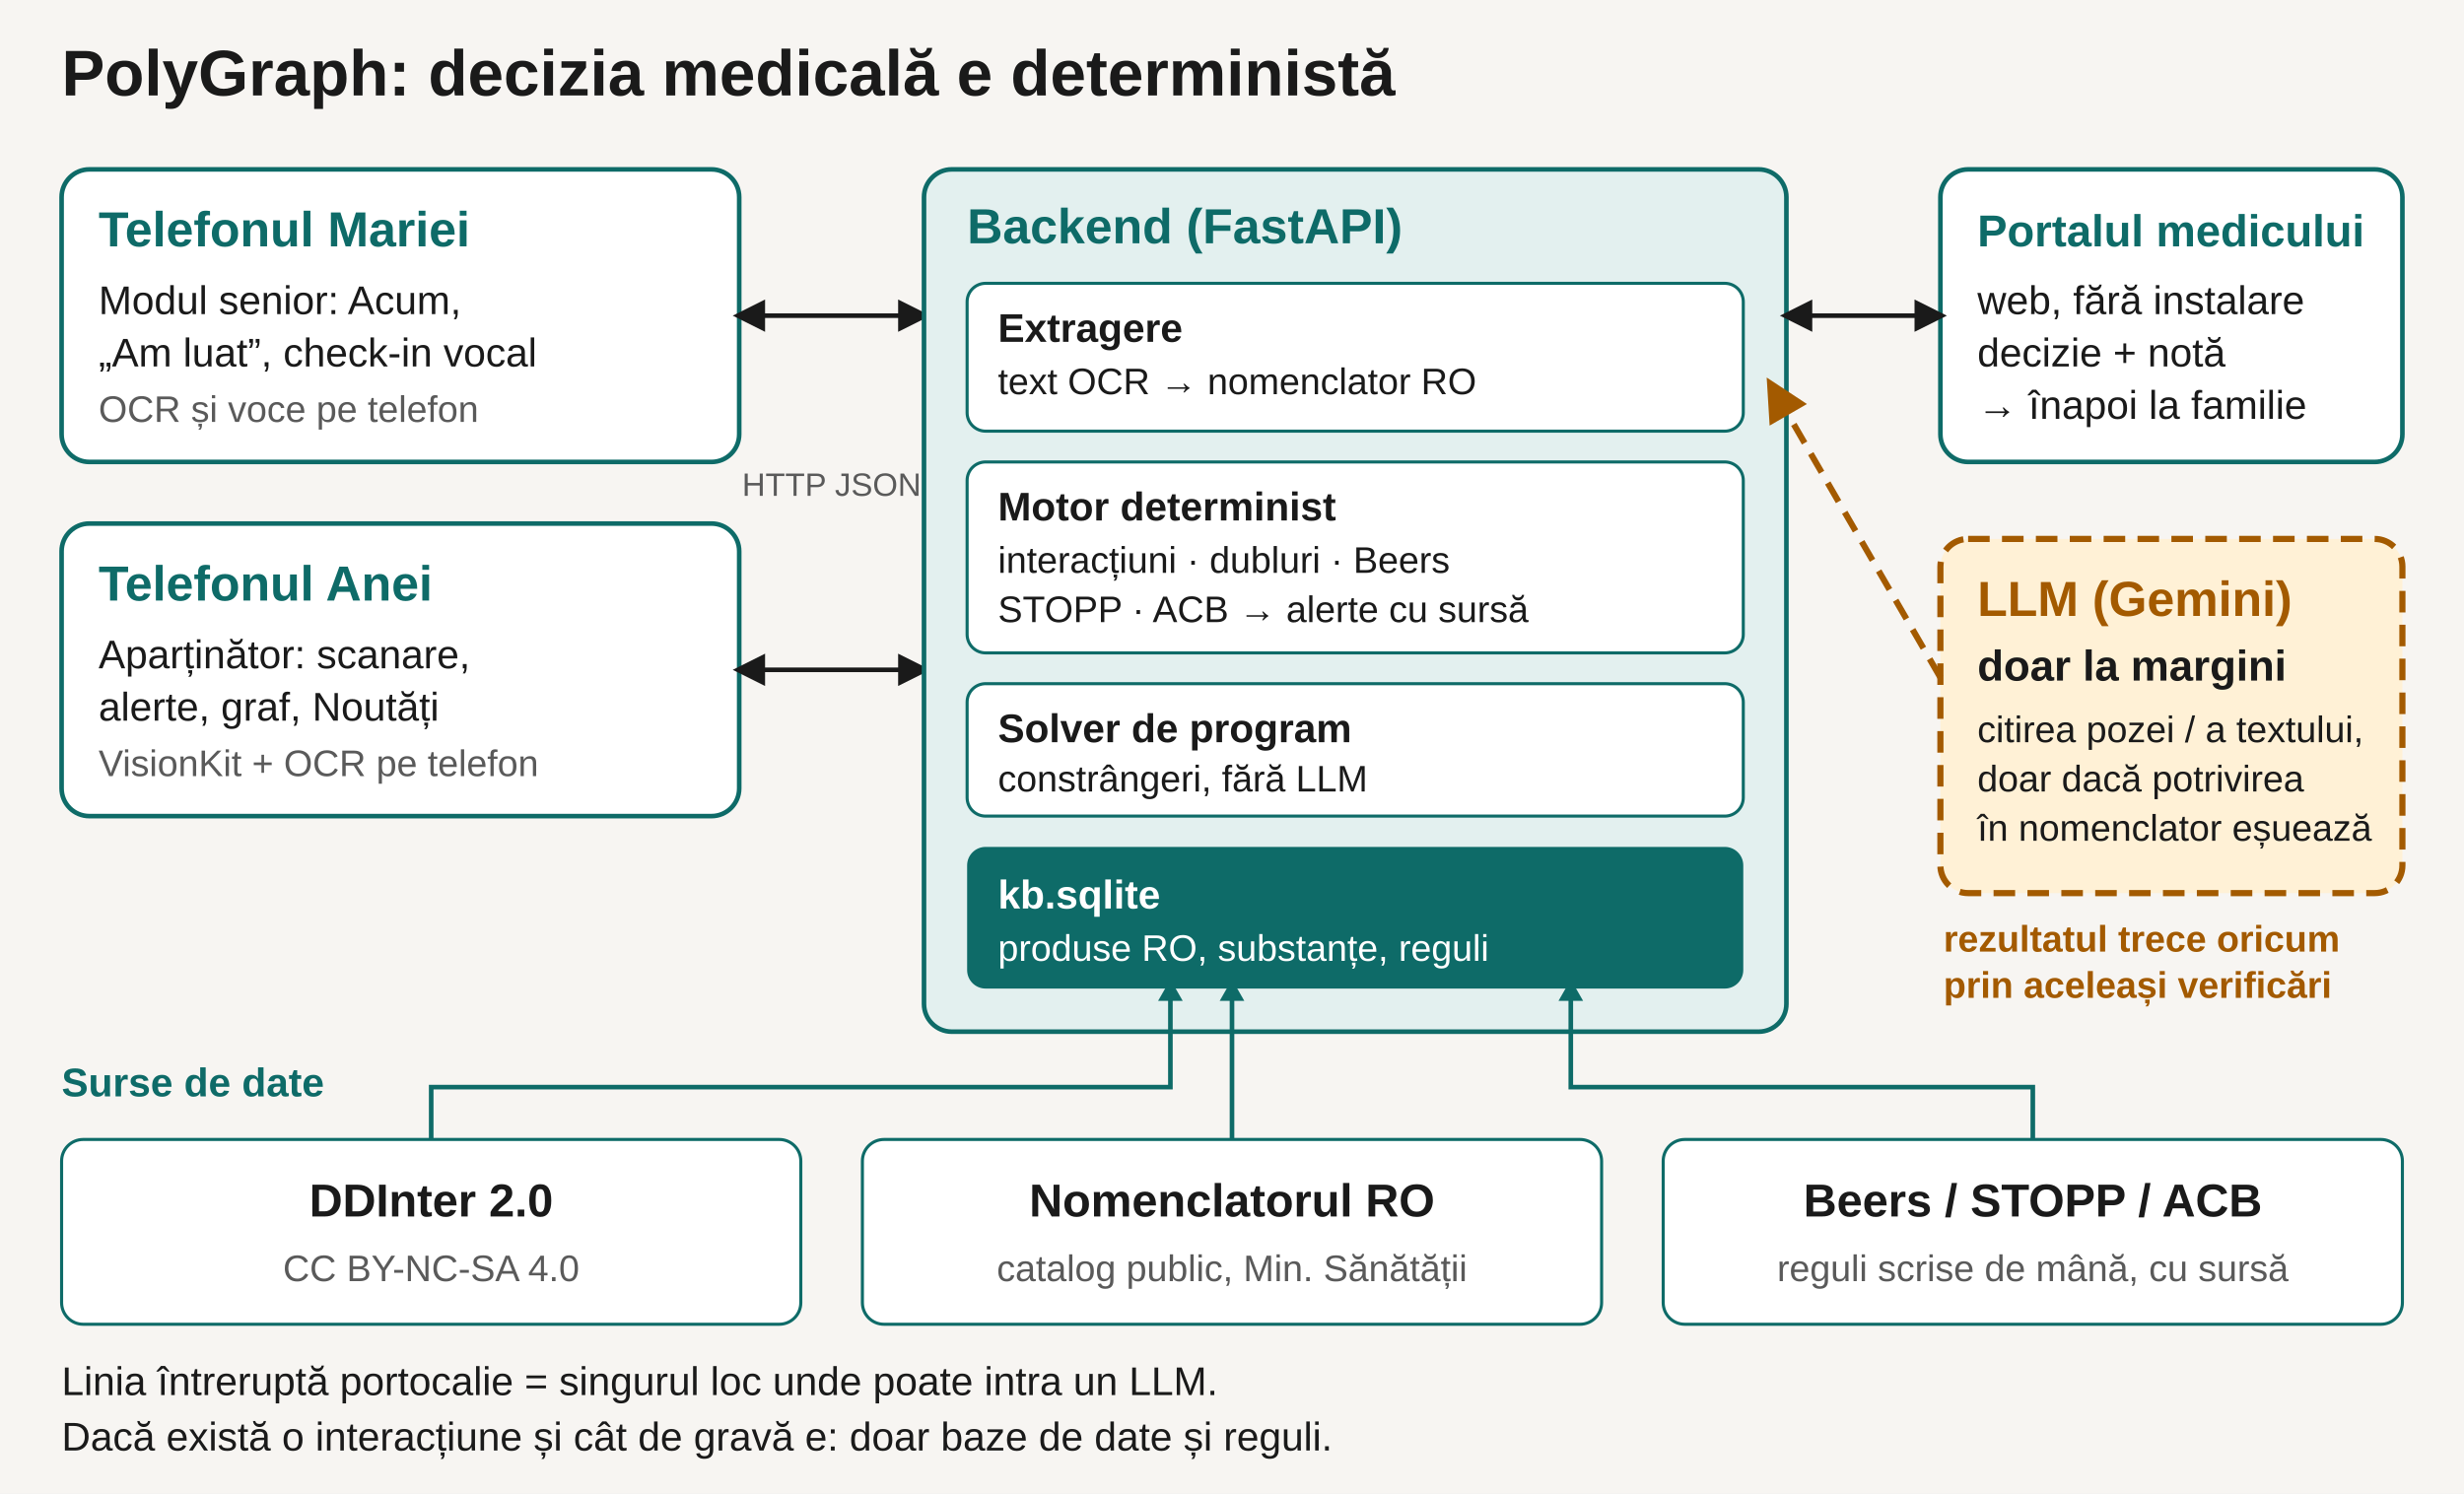
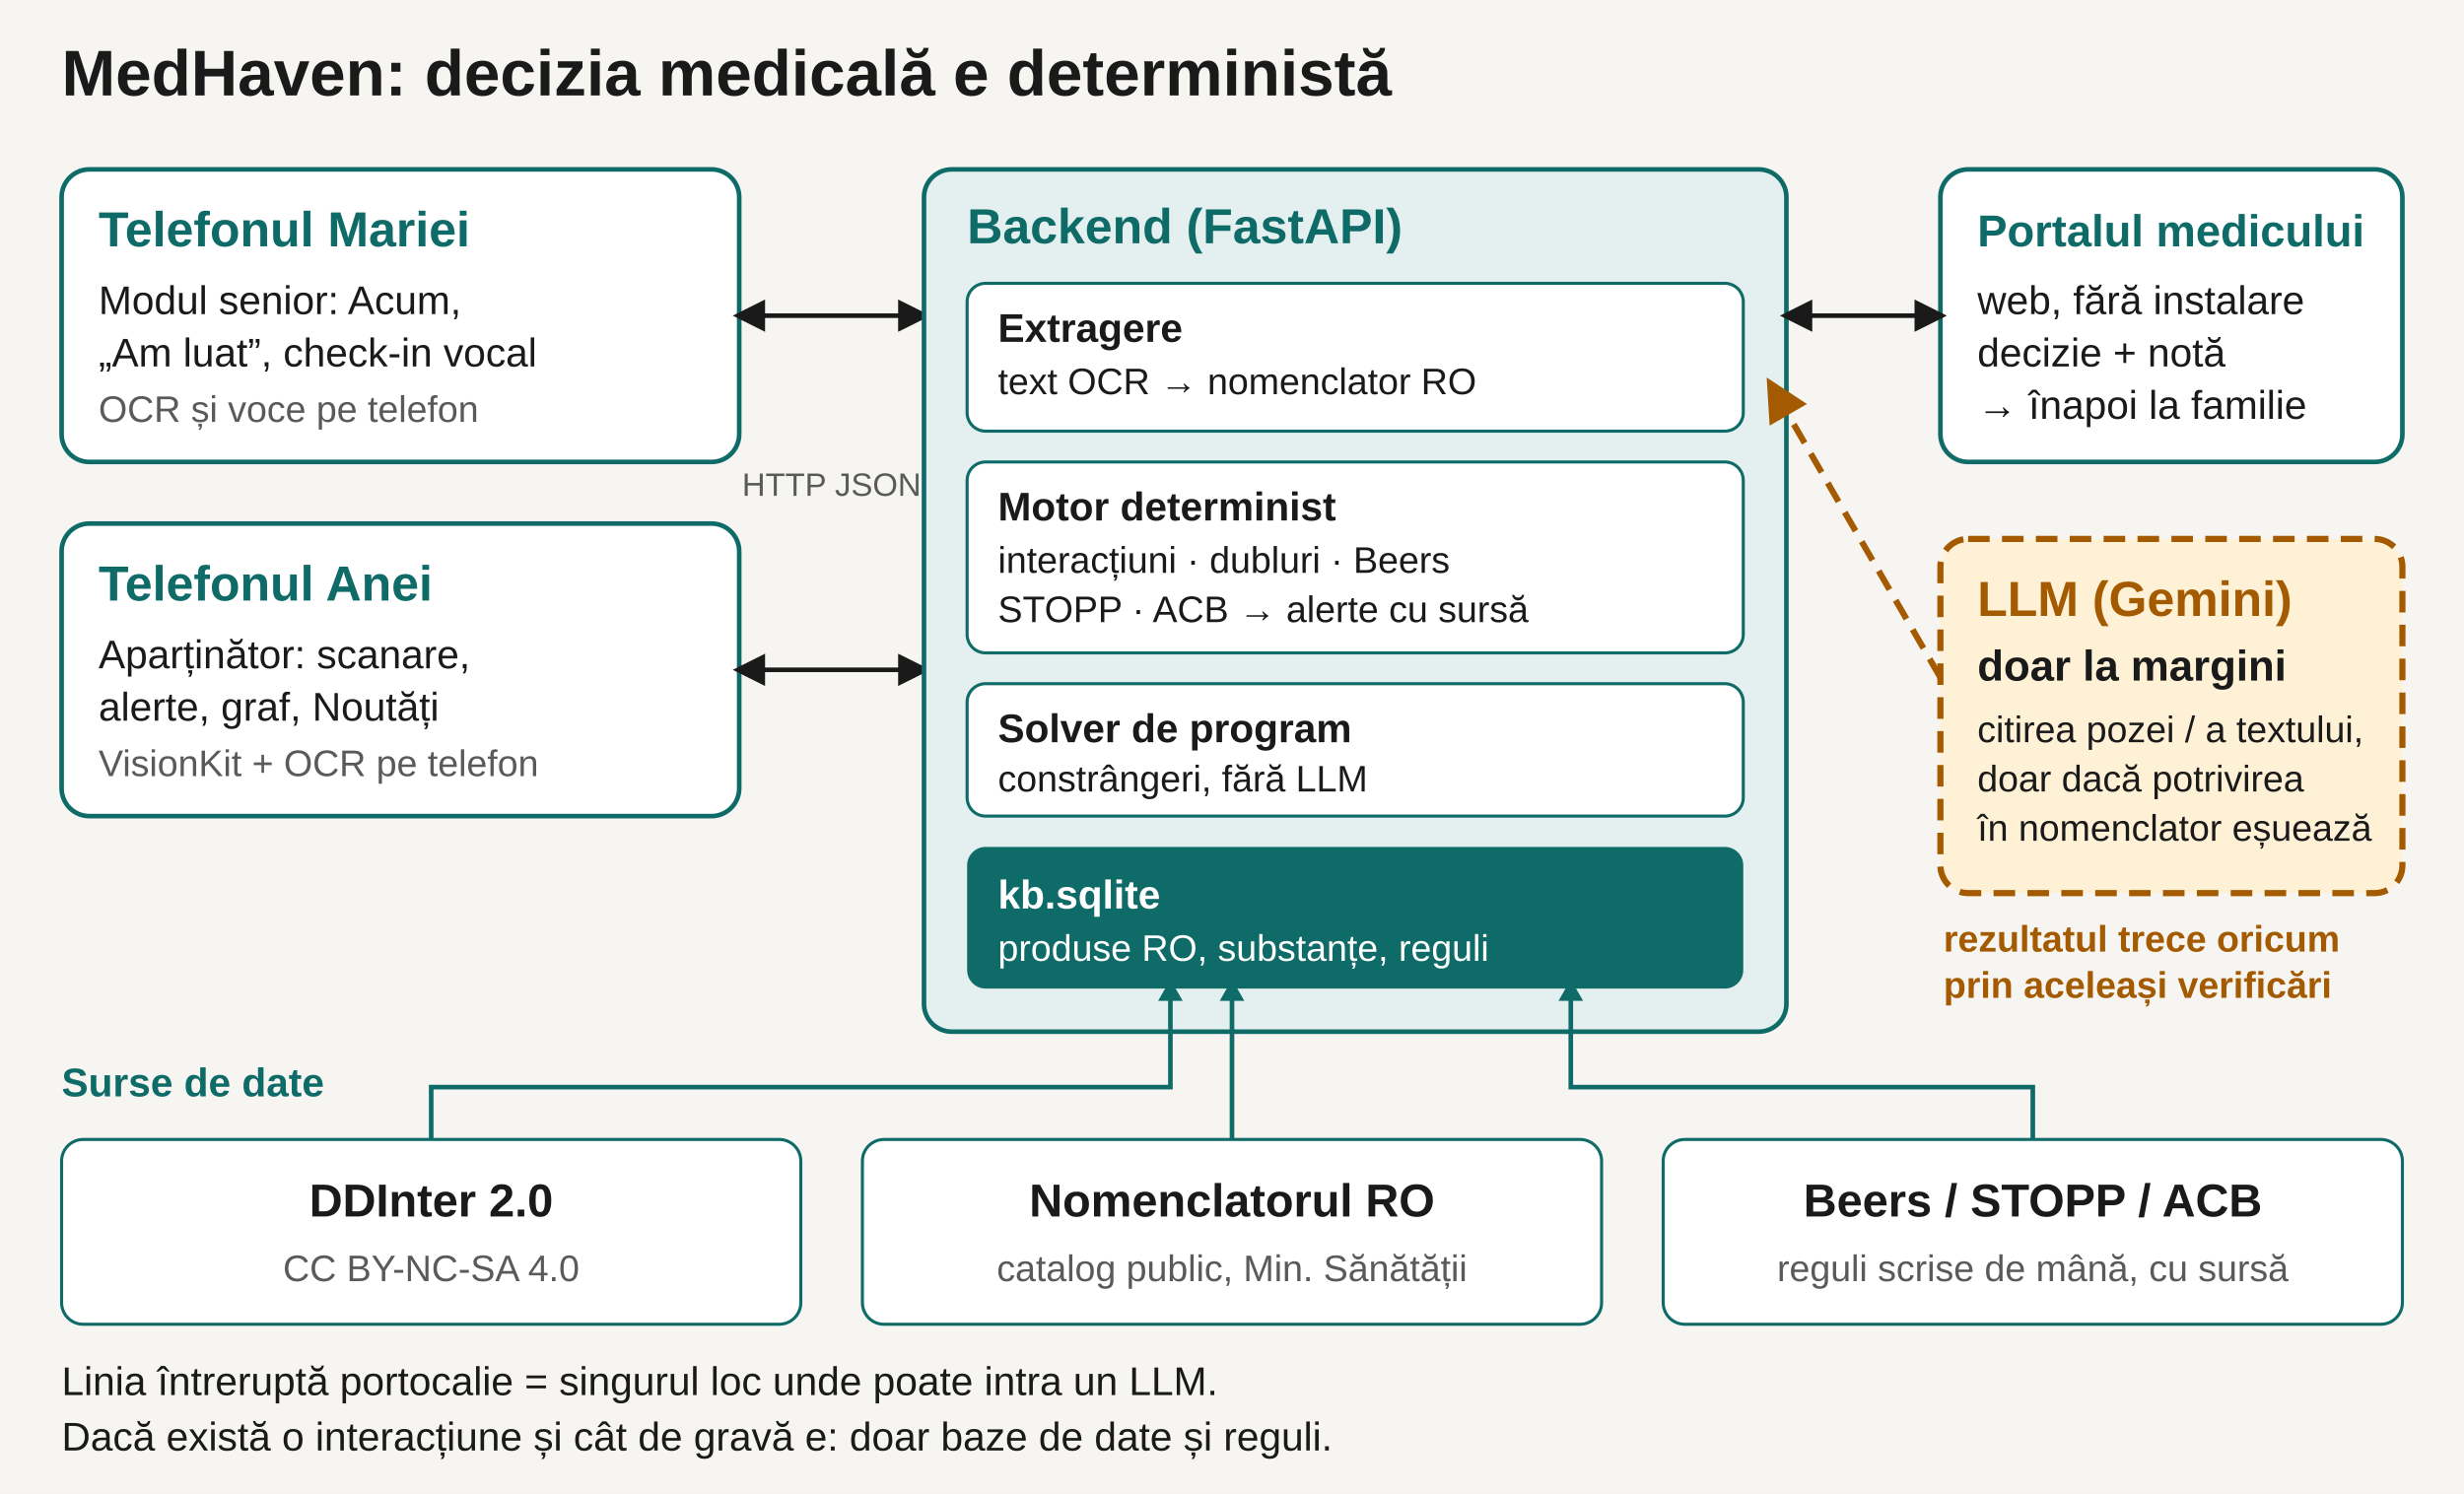
<svg xmlns="http://www.w3.org/2000/svg" viewBox="0 0 1600 970" width="1600" height="970" role="img" aria-labelledby="t d" font-family="-apple-system, 'Helvetica Neue', Arial, sans-serif">
  <defs>
    <marker id="ar" viewBox="0 0 10 10" refX="8" refY="5" markerWidth="7" markerHeight="7" orient="auto-start-reverse">
      <path d="M0 0 L10 5 L0 10 z" fill="#1a1a1a" />
    </marker>
    <marker id="aa" viewBox="0 0 10 10" refX="8" refY="5" markerWidth="7" markerHeight="7" orient="auto-start-reverse">
      <path d="M0 0 L10 5 L0 10 z" fill="#a35a00" />
    </marker>
  </defs>
  <rect width="1600" height="970" fill="#f7f5f2" />
-   <text x="40" y="62" font-size="42" font-weight="700" fill="#1a1a1a">PolyGraph: decizia medicală e deterministă</text>
+   <text x="40" y="62" font-size="42" font-weight="700" fill="#1a1a1a">MedHaven: decizia medicală e deterministă</text>
  <g stroke="#0e6b68" stroke-width="3" fill="#ffffff">
    <rect x="40" y="110" width="440" height="190" rx="18" />
    <rect x="40" y="340" width="440" height="190" rx="18" />
  </g>
  <g fill="#1a1a1a">
    <text x="64" y="160" font-size="32" font-weight="700" fill="#0e6b68">Telefonul Mariei</text>
    <text x="64" y="204" font-size="26">Modul senior: Acum,</text>
    <text x="64" y="238" font-size="26">„Am luat”, check-in vocal</text>
    <text x="64" y="274" font-size="24" fill="#5a5a5a">OCR și voce pe telefon</text>
    <text x="64" y="390" font-size="32" font-weight="700" fill="#0e6b68">Telefonul Anei</text>
    <text x="64" y="434" font-size="26">Aparținător: scanare,</text>
    <text x="64" y="468" font-size="26">alerte, graf, Noutăți</text>
    <text x="64" y="504" font-size="24" fill="#5a5a5a">VisionKit + OCR pe telefon</text>
  </g>
  <g stroke="#1a1a1a" stroke-width="3" fill="none">
    <path d="M480 205 H600" marker-end="url(#ar)" marker-start="url(#ar)" />
    <path d="M480 435 H600" marker-end="url(#ar)" marker-start="url(#ar)" />
  </g>
  <text x="540" y="322" font-size="21" text-anchor="middle" fill="#5a5a5a">HTTP JSON</text>
  <rect x="600" y="110" width="560" height="560" rx="18" fill="#e3f0ef" stroke="#0e6b68" stroke-width="3" />
  <text x="628" y="158" font-size="32" font-weight="700" fill="#0e6b68">Backend (FastAPI)</text>
  <g fill="#ffffff" stroke="#0e6b68" stroke-width="2">
    <rect x="628" y="184" width="504" height="96" rx="12" />
    <rect x="628" y="300" width="504" height="124" rx="12" />
    <rect x="628" y="444" width="504" height="86" rx="12" />
  </g>
  <rect x="628" y="550" width="504" height="92" rx="12" fill="#0e6b68" />
  <g fill="#1a1a1a" font-size="26">
    <text x="648" y="222" font-weight="700">Extragere</text>
    <text x="648" y="256" font-size="24">text OCR → nomenclator RO</text>
    <text x="648" y="338" font-weight="700">Motor determinist</text>
    <text x="648" y="372" font-size="24">interacțiuni · dubluri · Beers</text>
    <text x="648" y="404" font-size="24">STOPP · ACB → alerte cu sursă</text>
    <text x="648" y="482" font-weight="700">Solver de program</text>
    <text x="648" y="514" font-size="24">constrângeri, fără LLM</text>
    <text x="648" y="590" font-weight="700" fill="#ffffff">kb.sqlite</text>
    <text x="648" y="624" font-size="24" fill="#ffffff">produse RO, substanțe, reguli</text>
  </g>
  <rect x="1260" y="110" width="300" height="190" rx="18" fill="#ffffff" stroke="#0e6b68" stroke-width="3" />
  <g fill="#1a1a1a">
    <text x="1284" y="160" font-size="29" font-weight="700" fill="#0e6b68">Portalul medicului</text>
    <text x="1284" y="204" font-size="26">web, fără instalare</text>
    <text x="1284" y="238" font-size="26">decizie + notă</text>
    <text x="1284" y="272" font-size="26">→ înapoi la familie</text>
  </g>
  <path d="M1160 205 H1260" stroke="#1a1a1a" stroke-width="3" fill="none" marker-end="url(#ar)" marker-start="url(#ar)" />
  <rect x="1260" y="350" width="300" height="230" rx="18" fill="#fff1d6" stroke="#a35a00" stroke-width="4" stroke-dasharray="14 8" />
  <g fill="#1a1a1a">
    <text x="1284" y="400" font-size="32" font-weight="700" fill="#a35a00">LLM (Gemini)</text>
    <text x="1284" y="442" font-size="28" font-weight="700">doar la margini</text>
    <text x="1284" y="482" font-size="24">citirea pozei / a textului,</text>
    <text x="1284" y="514" font-size="24">doar dacă potrivirea</text>
    <text x="1284" y="546" font-size="24">în nomenclator eșuează</text>
  </g>
  <path d="M1260 440 L1150 250" stroke="#a35a00" stroke-width="4" stroke-dasharray="14 8" fill="none" marker-end="url(#aa)" />
  <text x="1262" y="618" font-size="24" fill="#a35a00" font-weight="700">rezultatul trece oricum</text>
  <text x="1262" y="648" font-size="24" fill="#a35a00" font-weight="700">prin aceleași verificări</text>
  <g stroke="#0e6b68" stroke-width="2" fill="#ffffff">
    <rect x="40" y="740" width="480" height="120" rx="14" />
    <rect x="560" y="740" width="480" height="120" rx="14" />
    <rect x="1080" y="740" width="480" height="120" rx="14" />
  </g>
  <g fill="#1a1a1a" text-anchor="middle">
    <text x="280" y="790" font-size="30" font-weight="700">DDInter 2.0</text>
    <text x="280" y="832" font-size="24" fill="#5a5a5a">CC BY-NC-SA 4.0</text>
    <text x="800" y="790" font-size="30" font-weight="700">Nomenclatorul RO</text>
    <text x="800" y="832" font-size="24" fill="#5a5a5a">catalog public, Min. Sănătății</text>
    <text x="1320" y="790" font-size="30" font-weight="700">Beers / STOPP / ACB</text>
    <text x="1320" y="832" font-size="24" fill="#5a5a5a">reguli scrise de mână, cu sursă</text>
  </g>
  <g stroke="#0e6b68" stroke-width="3" fill="none">
    <path d="M280 740 V706 H760 V646" />
    <path d="M800 740 V646" />
    <path d="M1320 740 V706 H1020 V646" />
  </g>
  <g fill="#0e6b68">
    <path d="M752 650 L760 636 L768 650z" />
    <path d="M792 650 L800 636 L808 650z" />
    <path d="M1012 650 L1020 636 L1028 650z" />
  </g>
  <text x="40" y="712" font-size="26" font-weight="700" fill="#0e6b68">Surse de date</text>
  <text x="40" y="906" font-size="26" fill="#1a1a1a">Linia întreruptă portocalie = singurul loc unde poate intra un LLM.</text>
  <text x="40" y="942" font-size="26" fill="#1a1a1a">Dacă există o interacțiune și cât de gravă e: doar baze de date și reguli.</text>
</svg>
